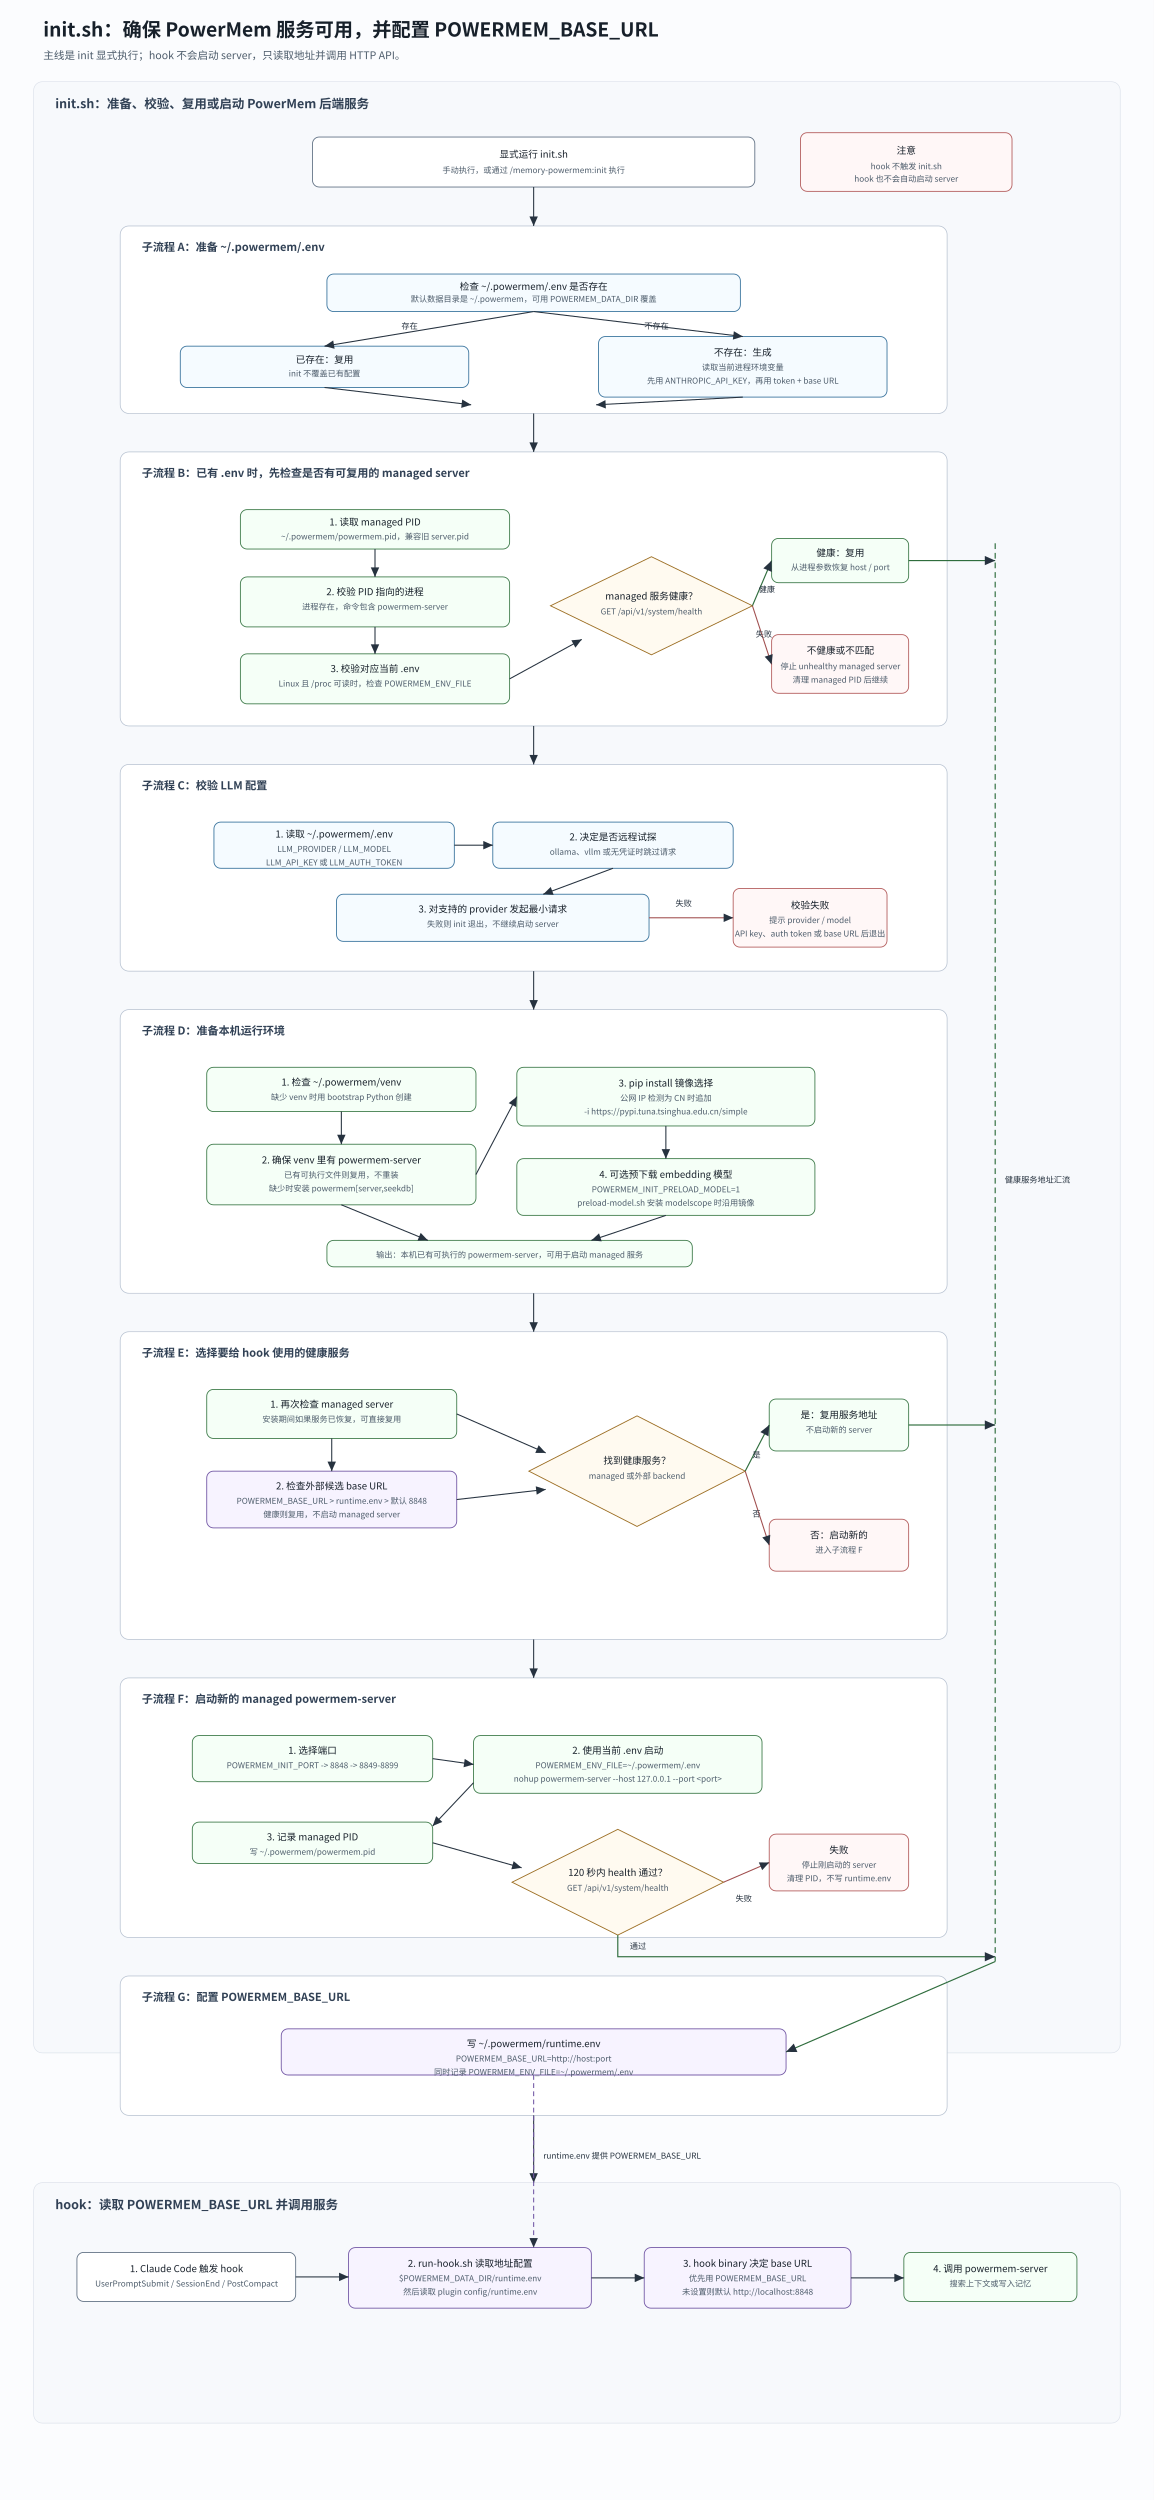
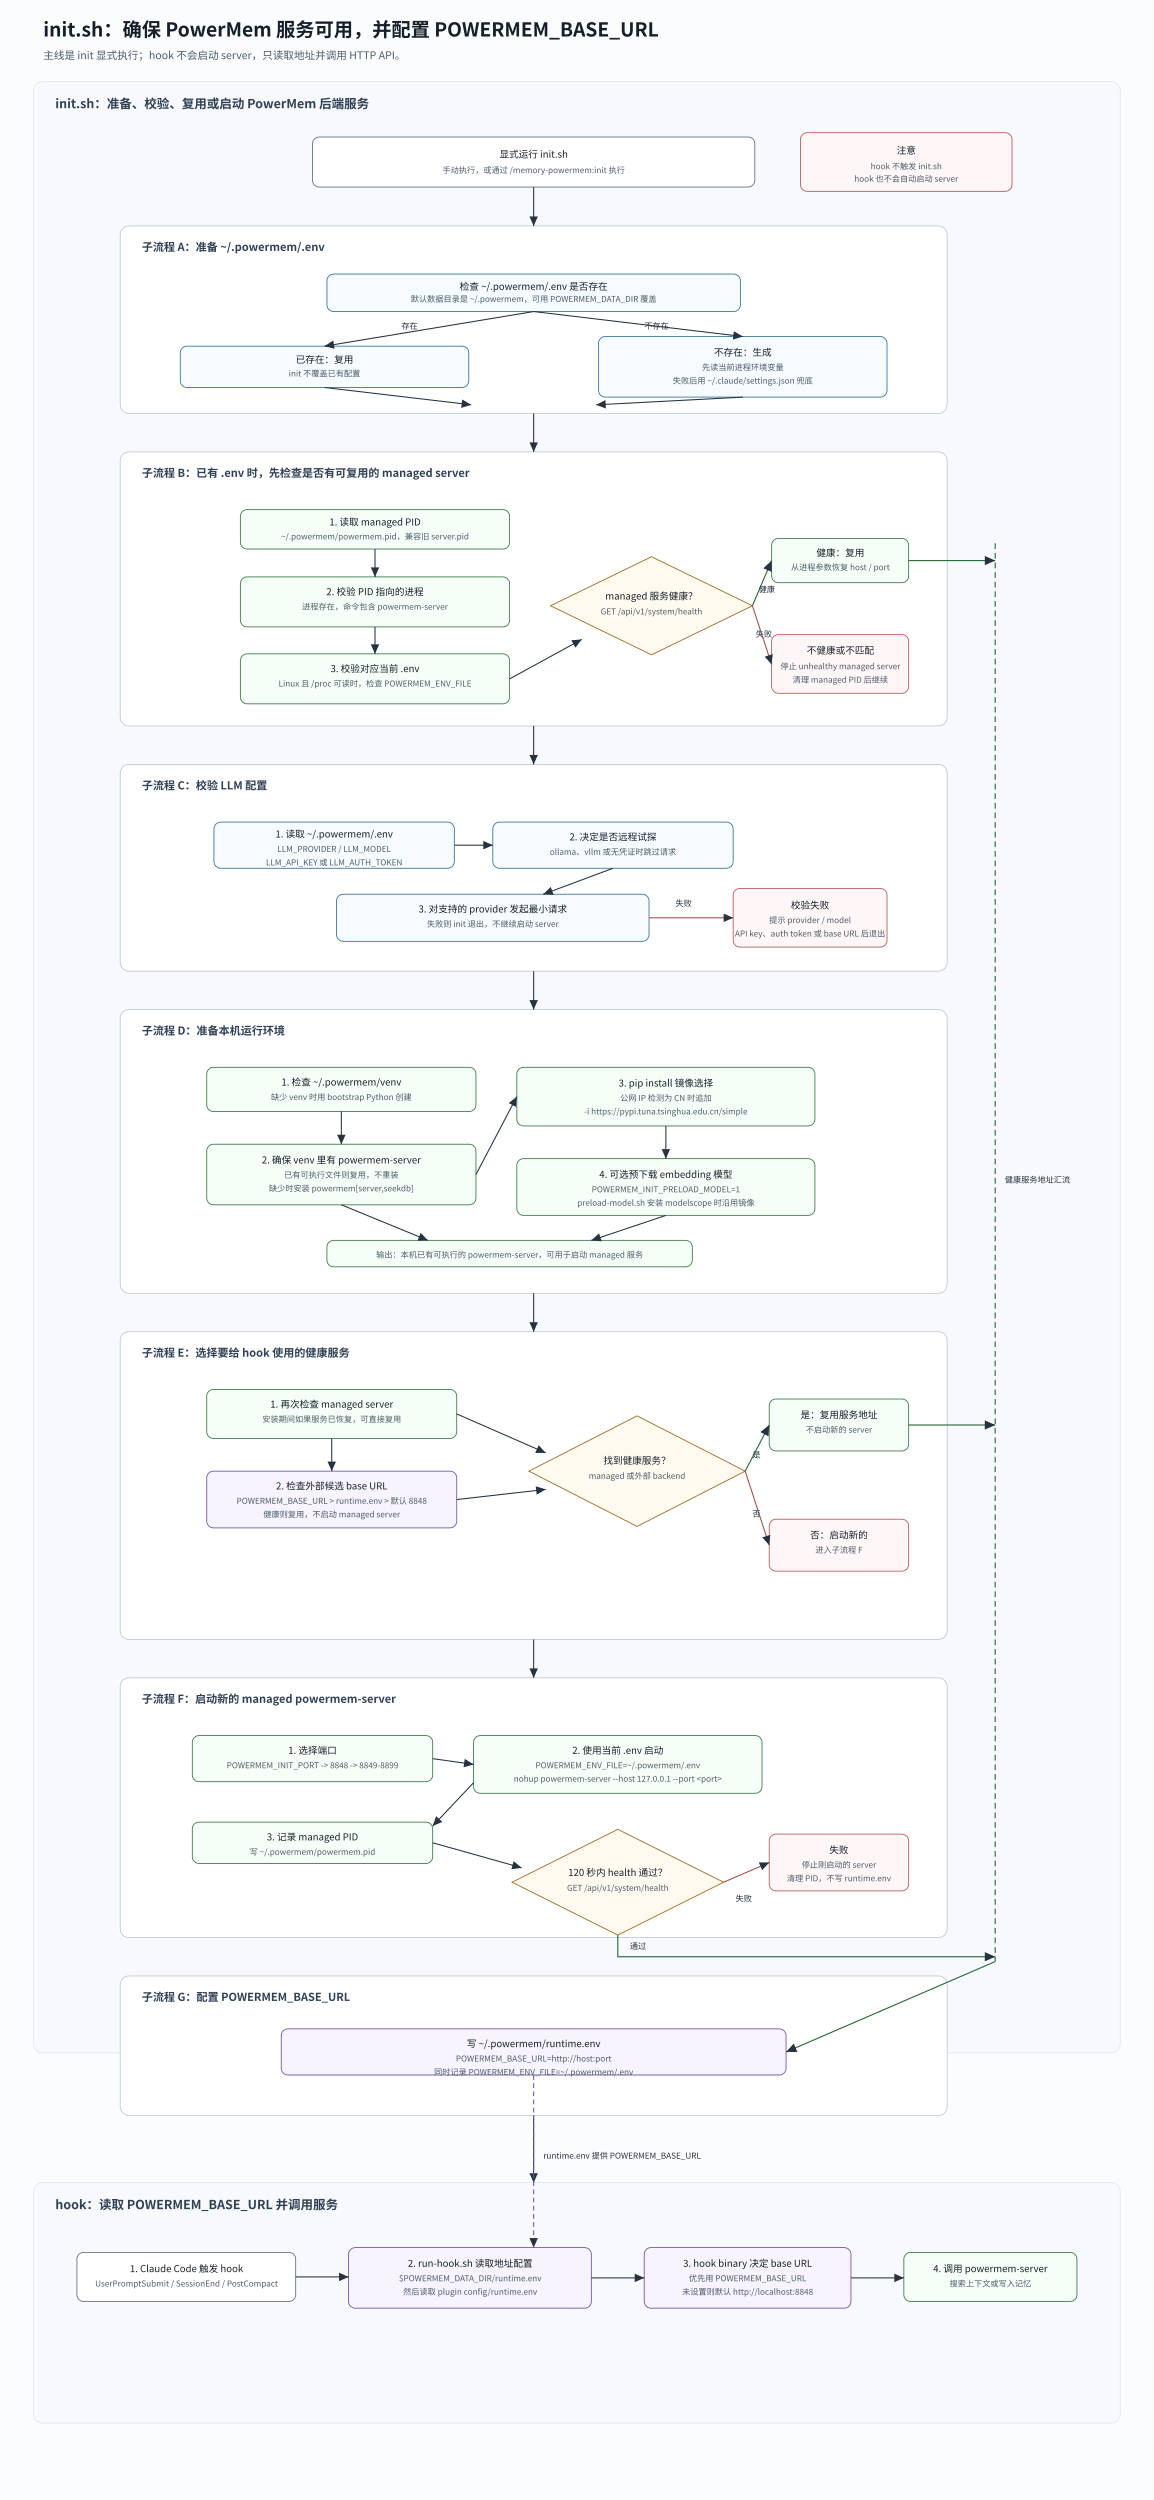
<svg xmlns="http://www.w3.org/2000/svg" width="2400" height="5200" viewBox="0 0 2400 5200" role="img" aria-labelledby="title desc">
  <defs>
    <marker id="arrow" markerWidth="12" markerHeight="12" refX="9" refY="4" orient="auto" markerUnits="strokeWidth">
      <path d="M0,0 L9,4 L0,8 Z" fill="#26323f" />
    </marker>
    <style>
      .title { font-family: "Droid Sans Fallback", "Noto Sans CJK SC", "PingFang SC", "Microsoft YaHei", Arial, sans-serif; font-size: 40px; font-weight: 700; fill: #17202a; }
      .subtitle { font-family: "Droid Sans Fallback", "Noto Sans CJK SC", "PingFang SC", "Microsoft YaHei", Arial, sans-serif; font-size: 22px; fill: #4c5b6a; }
      .section-title { font-family: "Droid Sans Fallback", "Noto Sans CJK SC", "PingFang SC", "Microsoft YaHei", Arial, sans-serif; font-size: 26px; font-weight: 700; fill: #314155; }
      .sub-title { font-family: "Droid Sans Fallback", "Noto Sans CJK SC", "PingFang SC", "Microsoft YaHei", Arial, sans-serif; font-size: 23px; font-weight: 700; fill: #314155; }
      .text { font-family: "Droid Sans Fallback", "Noto Sans CJK SC", "PingFang SC", "Microsoft YaHei", Arial, sans-serif; font-size: 20px; fill: #17202a; }
      .small { font-family: "Droid Sans Fallback", "Noto Sans CJK SC", "PingFang SC", "Microsoft YaHei", Arial, sans-serif; font-size: 17px; fill: #4c5b6a; }
      .label { font-family: "Droid Sans Fallback", "Noto Sans CJK SC", "PingFang SC", "Microsoft YaHei", Arial, sans-serif; font-size: 17px; fill: #26323f; }
      .section { fill: #f7f9fc; stroke: #d8dee8; stroke-width: 1.2; rx: 18; }
      .subflow { fill: #ffffff; stroke: #b5c0cf; stroke-width: 1.5; rx: 18; }
      .box { fill: #ffffff; stroke: #617184; stroke-width: 1.8; rx: 14; }
      .config { fill: #f5fbff; stroke: #39739d; stroke-width: 1.8; rx: 14; }
      .service { fill: #f5fff7; stroke: #3d7a49; stroke-width: 1.8; rx: 14; }
      .runtime { fill: #f7f3ff; stroke: #7156a4; stroke-width: 1.8; rx: 14; }
      .warn { fill: #fff7f7; stroke: #b35c5c; stroke-width: 1.8; rx: 14; }
      .decision { fill: #fffaf0; stroke: #9a6b1f; stroke-width: 1.8; }
      .line { fill: none; stroke: #26323f; stroke-width: 2.2; marker-end: url(#arrow); }
      .plain-line { fill: none; stroke: #26323f; stroke-width: 2.2; }
      .dash { fill: none; stroke: #7156a4; stroke-width: 2.2; stroke-dasharray: 10 7; marker-end: url(#arrow); }
      .success-line { fill: none; stroke: #2f6d3d; stroke-width: 2.4; marker-end: url(#arrow); }
      .success-bus { fill: none; stroke: #2f6d3d; stroke-width: 2.4; stroke-dasharray: 12 8; }
      .fail-line { fill: none; stroke: #9f4d4d; stroke-width: 2.2; marker-end: url(#arrow); }
    </style>
  </defs>
  <rect x="0" y="0" width="2400" height="5200" fill="#fbfcfe" />
  <text x="90" y="76" class="title">init.sh：确保 PowerMem 服务可用，并配置 POWERMEM_BASE_URL</text>
  <text x="90" y="123" class="subtitle">主线是 init 显式执行；hook 不会启动 server，只读取地址并调用 HTTP API。</text>
  <rect x="70" y="170" width="2260" height="4100" class="section" />
  <text x="115" y="225" class="section-title">init.sh：准备、校验、复用或启动 PowerMem 后端服务</text>
  <rect x="650" y="285" width="920" height="104" class="box" />
  <text x="1110" y="328" text-anchor="middle" class="text">显式运行 init.sh</text>
  <text x="1110" y="360" text-anchor="middle" class="small">手动执行，或通过 /memory-powermem:init 执行</text>
  <rect x="1665" y="276" width="440" height="122" class="warn" />
  <text x="1885" y="320" text-anchor="middle" class="text">注意</text>
  <text x="1885" y="352" text-anchor="middle" class="small">hook 不触发 init.sh</text>
  <text x="1885" y="378" text-anchor="middle" class="small">hook 也不会自动启动 server</text>
  <path class="success-bus" d="M2070,1130 L2070,4080" />
  <text x="2090" y="2460" class="label">健康服务地址汇流</text>
  <rect x="250" y="470" width="1720" height="390" class="subflow" />
  <text x="295" y="522" class="sub-title">子流程 A：准备 ~/.powermem/.env</text>
  <rect x="680" y="570" width="860" height="78" class="config" />
  <text x="1110" y="603" text-anchor="middle" class="text">检查 ~/.powermem/.env 是否存在</text>
  <text x="1110" y="628" text-anchor="middle" class="small">默认数据目录是 ~/.powermem，可用 POWERMEM_DATA_DIR 覆盖</text>
  <rect x="375" y="720" width="600" height="86" class="config" />
  <text x="675" y="755" text-anchor="middle" class="text">已存在：复用</text>
  <text x="675" y="783" text-anchor="middle" class="small">init 不覆盖已有配置</text>
  <rect x="1245" y="700" width="600" height="126" class="config" />
  <text x="1545" y="740" text-anchor="middle" class="text">不存在：生成</text>
-   <text x="1545" y="770" text-anchor="middle" class="small">读取当前进程环境变量</text>
-   <text x="1545" y="798" text-anchor="middle" class="small">先用 ANTHROPIC_API_KEY，再用 token + base URL</text>
+   <text x="1545" y="770" text-anchor="middle" class="small">先读当前进程环境变量</text>
+   <text x="1545" y="798" text-anchor="middle" class="small">失败后用 ~/.claude/settings.json 兜底</text>
  <rect x="250" y="940" width="1720" height="570" class="subflow" />
  <text x="295" y="992" class="sub-title">子流程 B：已有 .env 时，先检查是否有可复用的 managed server</text>
  <rect x="500" y="1060" width="560" height="82" class="service" />
  <text x="780" y="1093" text-anchor="middle" class="text">1. 读取 managed PID</text>
  <text x="780" y="1122" text-anchor="middle" class="small">~/.powermem/powermem.pid，兼容旧 server.pid</text>
  <rect x="500" y="1200" width="560" height="104" class="service" />
  <text x="780" y="1238" text-anchor="middle" class="text">2. 校验 PID 指向的进程</text>
  <text x="780" y="1268" text-anchor="middle" class="small">进程存在，命令包含 powermem-server</text>
  <rect x="500" y="1360" width="560" height="104" class="service" />
  <text x="780" y="1398" text-anchor="middle" class="text">3. 校验对应当前 .env</text>
  <text x="780" y="1428" text-anchor="middle" class="small">Linux 且 /proc 可读时，检查 POWERMEM_ENV_FILE</text>
  <path d="M1355,1158 L1565,1260 L1355,1362 L1145,1260 Z" class="decision" />
  <text x="1355" y="1247" text-anchor="middle" class="text">managed 服务健康？</text>
  <text x="1355" y="1278" text-anchor="middle" class="small">GET /api/v1/system/health</text>
  <rect x="1605" y="1120" width="285" height="92" class="service" />
  <text x="1748" y="1157" text-anchor="middle" class="text">健康：复用</text>
  <text x="1748" y="1186" text-anchor="middle" class="small">从进程参数恢复 host / port</text>
  <rect x="1605" y="1320" width="285" height="122" class="warn" />
  <text x="1748" y="1360" text-anchor="middle" class="text">不健康或不匹配</text>
  <text x="1748" y="1392" text-anchor="middle" class="small">停止 unhealthy managed server</text>
  <text x="1748" y="1420" text-anchor="middle" class="small">清理 managed PID 后继续</text>
  <rect x="250" y="1590" width="1720" height="430" class="subflow" />
  <text x="295" y="1642" class="sub-title">子流程 C：校验 LLM 配置</text>
  <rect x="445" y="1710" width="500" height="96" class="config" />
  <text x="695" y="1742" text-anchor="middle" class="text">1. 读取 ~/.powermem/.env</text>
  <text x="695" y="1772" text-anchor="middle" class="small">LLM_PROVIDER / LLM_MODEL</text>
  <text x="695" y="1800" text-anchor="middle" class="small">LLM_API_KEY 或 LLM_AUTH_TOKEN</text>
  <rect x="1025" y="1710" width="500" height="96" class="config" />
  <text x="1275" y="1748" text-anchor="middle" class="text">2. 决定是否远程试探</text>
  <text x="1275" y="1778" text-anchor="middle" class="small">ollama、vllm 或无凭证时跳过请求</text>
  <rect x="700" y="1860" width="650" height="98" class="config" />
  <text x="1025" y="1898" text-anchor="middle" class="text">3. 对支持的 provider 发起最小请求</text>
  <text x="1025" y="1928" text-anchor="middle" class="small">失败则 init 退出，不继续启动 server</text>
  <rect x="1525" y="1848" width="320" height="122" class="warn" />
  <text x="1685" y="1890" text-anchor="middle" class="text">校验失败</text>
  <text x="1685" y="1920" text-anchor="middle" class="small">提示 provider / model</text>
  <text x="1685" y="1948" text-anchor="middle" class="small">API key、auth token 或 base URL 后退出</text>
  <rect x="250" y="2100" width="1720" height="590" class="subflow" />
  <text x="295" y="2152" class="sub-title">子流程 D：准备本机运行环境</text>
  <rect x="430" y="2220" width="560" height="92" class="service" />
  <text x="710" y="2258" text-anchor="middle" class="text">1. 检查 ~/.powermem/venv</text>
  <text x="710" y="2288" text-anchor="middle" class="small">缺少 venv 时用 bootstrap Python 创建</text>
  <rect x="430" y="2380" width="560" height="126" class="service" />
  <text x="710" y="2420" text-anchor="middle" class="text">2. 确保 venv 里有 powermem-server</text>
  <text x="710" y="2450" text-anchor="middle" class="small">已有可执行文件则复用，不重装</text>
  <text x="710" y="2478" text-anchor="middle" class="small">缺少时安装 powermem[server,seekdb]</text>
  <rect x="1075" y="2220" width="620" height="122" class="service" />
  <text x="1385" y="2260" text-anchor="middle" class="text">3. pip install 镜像选择</text>
  <text x="1385" y="2290" text-anchor="middle" class="small">公网 IP 检测为 CN 时追加</text>
  <text x="1385" y="2318" text-anchor="middle" class="small">-i https://pypi.tuna.tsinghua.edu.cn/simple</text>
  <rect x="1075" y="2410" width="620" height="118" class="service" />
  <text x="1385" y="2450" text-anchor="middle" class="text">4. 可选预下载 embedding 模型</text>
  <text x="1385" y="2480" text-anchor="middle" class="small">POWERMEM_INIT_PRELOAD_MODEL=1</text>
  <text x="1385" y="2508" text-anchor="middle" class="small">preload-model.sh 安装 modelscope 时沿用镜像</text>
  <rect x="680" y="2580" width="760" height="55" class="service" />
  <text x="1060" y="2616" text-anchor="middle" class="small">输出：本机已有可执行的 powermem-server，可用于启动 managed 服务</text>
  <rect x="250" y="2770" width="1720" height="640" class="subflow" />
  <text x="295" y="2822" class="sub-title">子流程 E：选择要给 hook 使用的健康服务</text>
  <rect x="430" y="2890" width="520" height="102" class="service" />
  <text x="690" y="2928" text-anchor="middle" class="text">1. 再次检查 managed server</text>
  <text x="690" y="2958" text-anchor="middle" class="small">安装期间如果服务已恢复，可直接复用</text>
  <rect x="430" y="3060" width="520" height="118" class="runtime" />
  <text x="690" y="3098" text-anchor="middle" class="text">2. 检查外部候选 base URL</text>
  <text x="690" y="3128" text-anchor="middle" class="small">POWERMEM_BASE_URL &gt; runtime.env &gt; 默认 8848</text>
  <text x="690" y="3156" text-anchor="middle" class="small">健康则复用，不启动 managed server</text>
  <path d="M1325,2945 L1550,3060 L1325,3175 L1100,3060 Z" class="decision" />
  <text x="1325" y="3045" text-anchor="middle" class="text">找到健康服务？</text>
  <text x="1325" y="3076" text-anchor="middle" class="small">managed 或外部 backend</text>
  <rect x="1600" y="2910" width="290" height="108" class="service" />
  <text x="1745" y="2950" text-anchor="middle" class="text">是：复用服务地址</text>
  <text x="1745" y="2980" text-anchor="middle" class="small">不启动新的 server</text>
  <rect x="1600" y="3160" width="290" height="108" class="warn" />
  <text x="1745" y="3200" text-anchor="middle" class="text">否：启动新的</text>
  <text x="1745" y="3230" text-anchor="middle" class="small">进入子流程 F</text>
  <rect x="250" y="3490" width="1720" height="540" class="subflow" />
  <text x="295" y="3542" class="sub-title">子流程 F：启动新的 managed powermem-server</text>
  <rect x="400" y="3610" width="500" height="96" class="service" />
  <text x="650" y="3648" text-anchor="middle" class="text">1. 选择端口</text>
  <text x="650" y="3678" text-anchor="middle" class="small">POWERMEM_INIT_PORT -&gt; 8848 -&gt; 8849-8899</text>
  <rect x="985" y="3610" width="600" height="120" class="service" />
  <text x="1285" y="3648" text-anchor="middle" class="text">2. 使用当前 .env 启动</text>
  <text x="1285" y="3678" text-anchor="middle" class="small">POWERMEM_ENV_FILE=~/.powermem/.env</text>
  <text x="1285" y="3706" text-anchor="middle" class="small">nohup powermem-server --host 127.0.0.1 --port &lt;port&gt;</text>
  <rect x="400" y="3790" width="500" height="86" class="service" />
  <text x="650" y="3828" text-anchor="middle" class="text">3. 记录 managed PID</text>
  <text x="650" y="3858" text-anchor="middle" class="small">写 ~/.powermem/powermem.pid</text>
  <path d="M1285,3805 L1505,3915 L1285,4025 L1065,3915 Z" class="decision" />
  <text x="1285" y="3902" text-anchor="middle" class="text">120 秒内 health 通过？</text>
  <text x="1285" y="3933" text-anchor="middle" class="small">GET /api/v1/system/health</text>
  <rect x="1600" y="3815" width="290" height="118" class="warn" />
  <text x="1745" y="3855" text-anchor="middle" class="text">失败</text>
  <text x="1745" y="3885" text-anchor="middle" class="small">停止刚启动的 server</text>
  <text x="1745" y="3913" text-anchor="middle" class="small">清理 PID，不写 runtime.env</text>
  <rect x="250" y="4110" width="1720" height="290" class="subflow" />
  <text x="295" y="4162" class="sub-title">子流程 G：配置 POWERMEM_BASE_URL</text>
  <rect x="585" y="4220" width="1050" height="96" class="runtime" />
  <text x="1110" y="4258" text-anchor="middle" class="text">写 ~/.powermem/runtime.env</text>
  <text x="1110" y="4288" text-anchor="middle" class="small">POWERMEM_BASE_URL=http://host:port</text>
  <text x="1110" y="4316" text-anchor="middle" class="small">同时记录 POWERMEM_ENV_FILE=~/.powermem/.env</text>
  <rect x="70" y="4540" width="2260" height="500" class="section" />
  <text x="115" y="4595" class="section-title">hook：读取 POWERMEM_BASE_URL 并调用服务</text>
  <rect x="160" y="4685" width="455" height="102" class="box" />
  <text x="388" y="4726" text-anchor="middle" class="text">1. Claude Code 触发 hook</text>
  <text x="388" y="4756" text-anchor="middle" class="small">UserPromptSubmit / SessionEnd / PostCompact</text>
  <rect x="725" y="4675" width="505" height="126" class="runtime" />
  <text x="978" y="4715" text-anchor="middle" class="text">2. run-hook.sh 读取地址配置</text>
  <text x="978" y="4745" text-anchor="middle" class="small">$POWERMEM_DATA_DIR/runtime.env</text>
  <text x="978" y="4773" text-anchor="middle" class="small">然后读取 plugin config/runtime.env</text>
  <rect x="1340" y="4675" width="430" height="126" class="runtime" />
  <text x="1555" y="4715" text-anchor="middle" class="text">3. hook binary 决定 base URL</text>
  <text x="1555" y="4745" text-anchor="middle" class="small">优先用 POWERMEM_BASE_URL</text>
  <text x="1555" y="4773" text-anchor="middle" class="small">未设置则默认 http://localhost:8848</text>
  <rect x="1880" y="4685" width="360" height="102" class="service" />
  <text x="2060" y="4726" text-anchor="middle" class="text">4. 调用 powermem-server</text>
  <text x="2060" y="4756" text-anchor="middle" class="small">搜索上下文或写入记忆</text>
  <path class="line" d="M1110,389 L1110,470" />
  <path class="line" d="M1110,860 L1110,940" />
  <path class="line" d="M1110,1510 L1110,1590" />
  <path class="line" d="M1110,2020 L1110,2100" />
  <path class="line" d="M1110,2690 L1110,2770" />
  <path class="line" d="M1110,3410 L1110,3490" />
  <path class="line" d="M1110,4400 L1110,4540" />
  <path class="line" d="M1110,648 L675,720" />
  <text x="835" y="684" class="label">存在</text>
  <path class="line" d="M1110,648 L1545,700" />
  <text x="1340" y="684" class="label">不存在</text>
  <path class="line" d="M675,806 L980,842" />
  <path class="line" d="M1545,826 L1240,842" />
  <path class="line" d="M780,1142 L780,1200" />
  <path class="line" d="M780,1304 L780,1360" />
  <path class="line" d="M1060,1412 L1210,1330" />
  <path class="success-line" d="M1565,1260 L1605,1166" />
  <path class="success-line" d="M1890,1166 L2070,1166" />
  <text x="1578" y="1232" class="label">健康</text>
  <path class="fail-line" d="M1565,1260 L1605,1382" />
  <text x="1572" y="1325" class="label">失败</text>
  <path class="line" d="M945,1758 L1025,1758" />
  <path class="line" d="M1275,1806 L1130,1860" />
  <path class="fail-line" d="M1350,1909 L1525,1909" />
  <text x="1405" y="1885" class="label">失败</text>
  <path class="line" d="M710,2312 L710,2380" />
  <path class="line" d="M990,2443 L1075,2281" />
  <path class="line" d="M1385,2342 L1385,2410" />
  <path class="line" d="M710,2506 L890,2580" />
  <path class="line" d="M1385,2528 L1230,2580" />
  <path class="line" d="M690,2992 L690,3060" />
  <path class="line" d="M950,2941 L1135,3022" />
  <path class="line" d="M950,3119 L1135,3098" />
  <path class="success-line" d="M1550,3060 L1600,2964" />
  <path class="success-line" d="M1890,2964 L2070,2964" />
  <text x="1565" y="3032" class="label">是</text>
  <path class="fail-line" d="M1550,3060 L1600,3214" />
  <text x="1565" y="3155" class="label">否</text>
  <path class="line" d="M900,3658 L985,3670" />
  <path class="line" d="M985,3708 L900,3798" />
  <path class="line" d="M900,3833 L1085,3885" />
  <path class="success-line" d="M1285,4025 L1285,4070 L2070,4070" />
  <text x="1310" y="4054" class="label">通过</text>
  <path class="fail-line" d="M1505,3915 L1600,3874" />
  <text x="1530" y="3955" class="label">失败</text>
  <path class="success-line" d="M2070,4080 L1635,4268" />
  <path class="dash" d="M1110,4316 L1110,4675" />
  <text x="1130" y="4490" class="label">runtime.env 提供 POWERMEM_BASE_URL</text>
  <path class="line" d="M615,4736 L725,4736" />
  <path class="line" d="M1230,4738 L1340,4738" />
  <path class="line" d="M1770,4738 L1880,4738" />
</svg>
